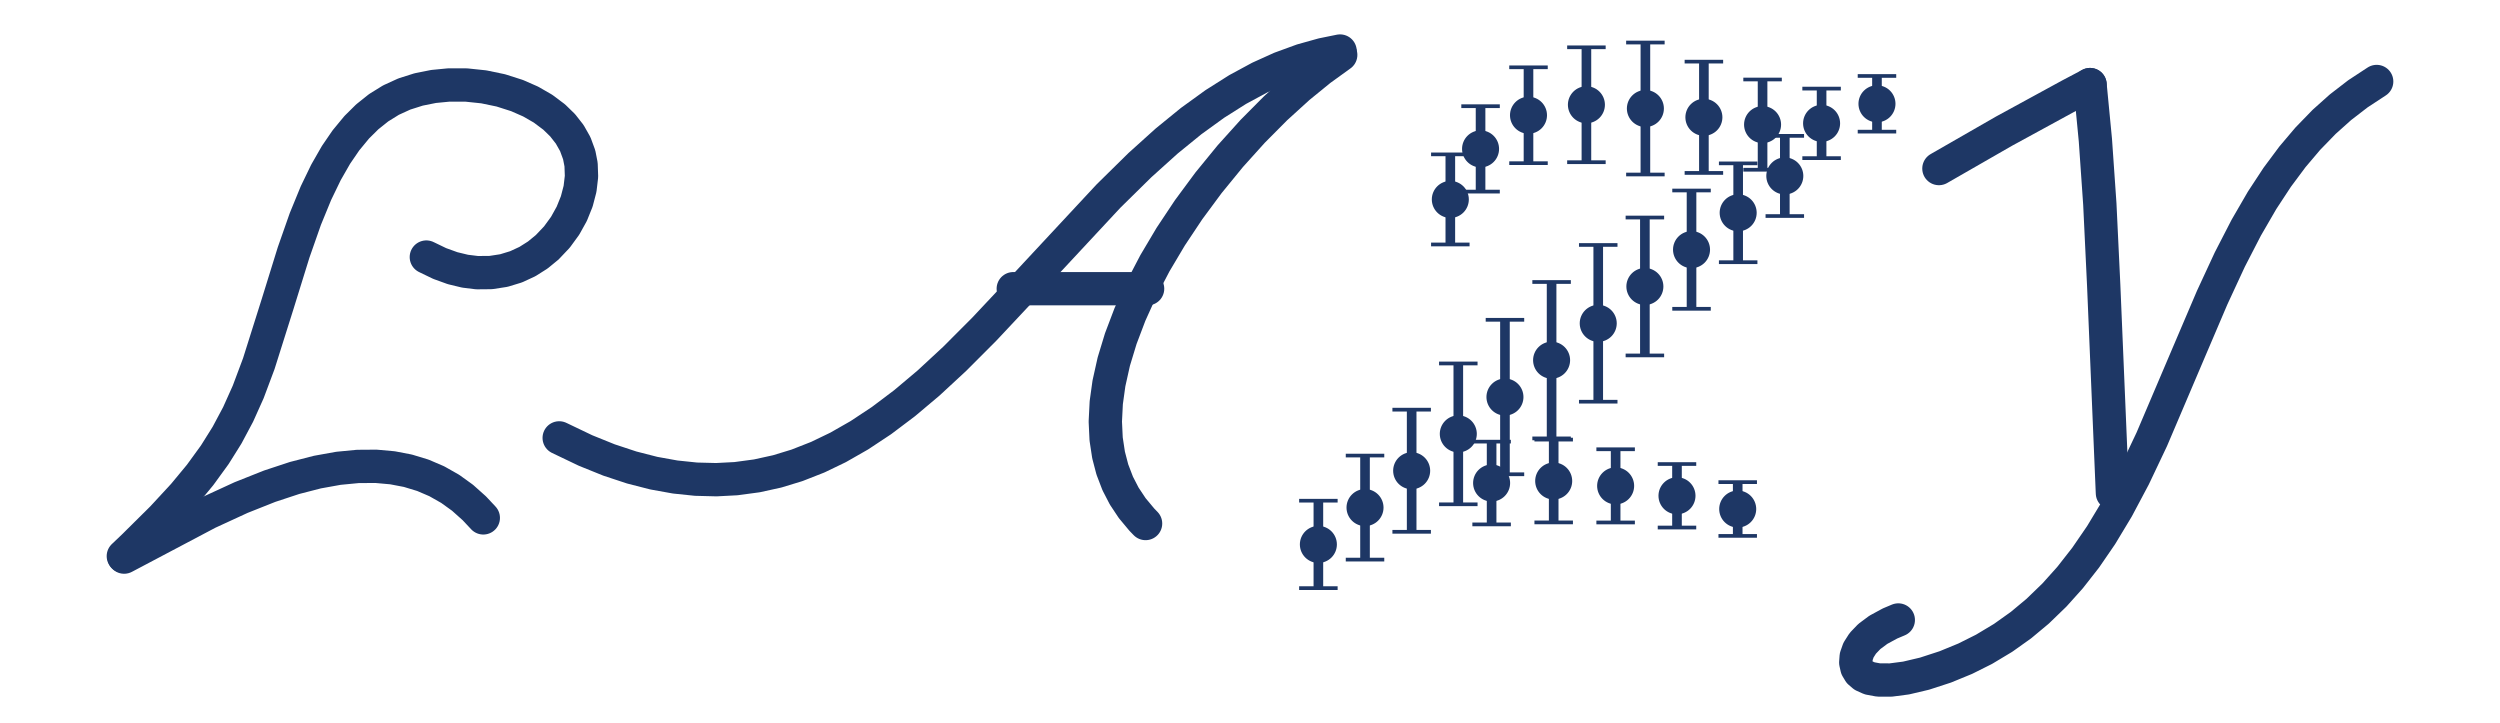
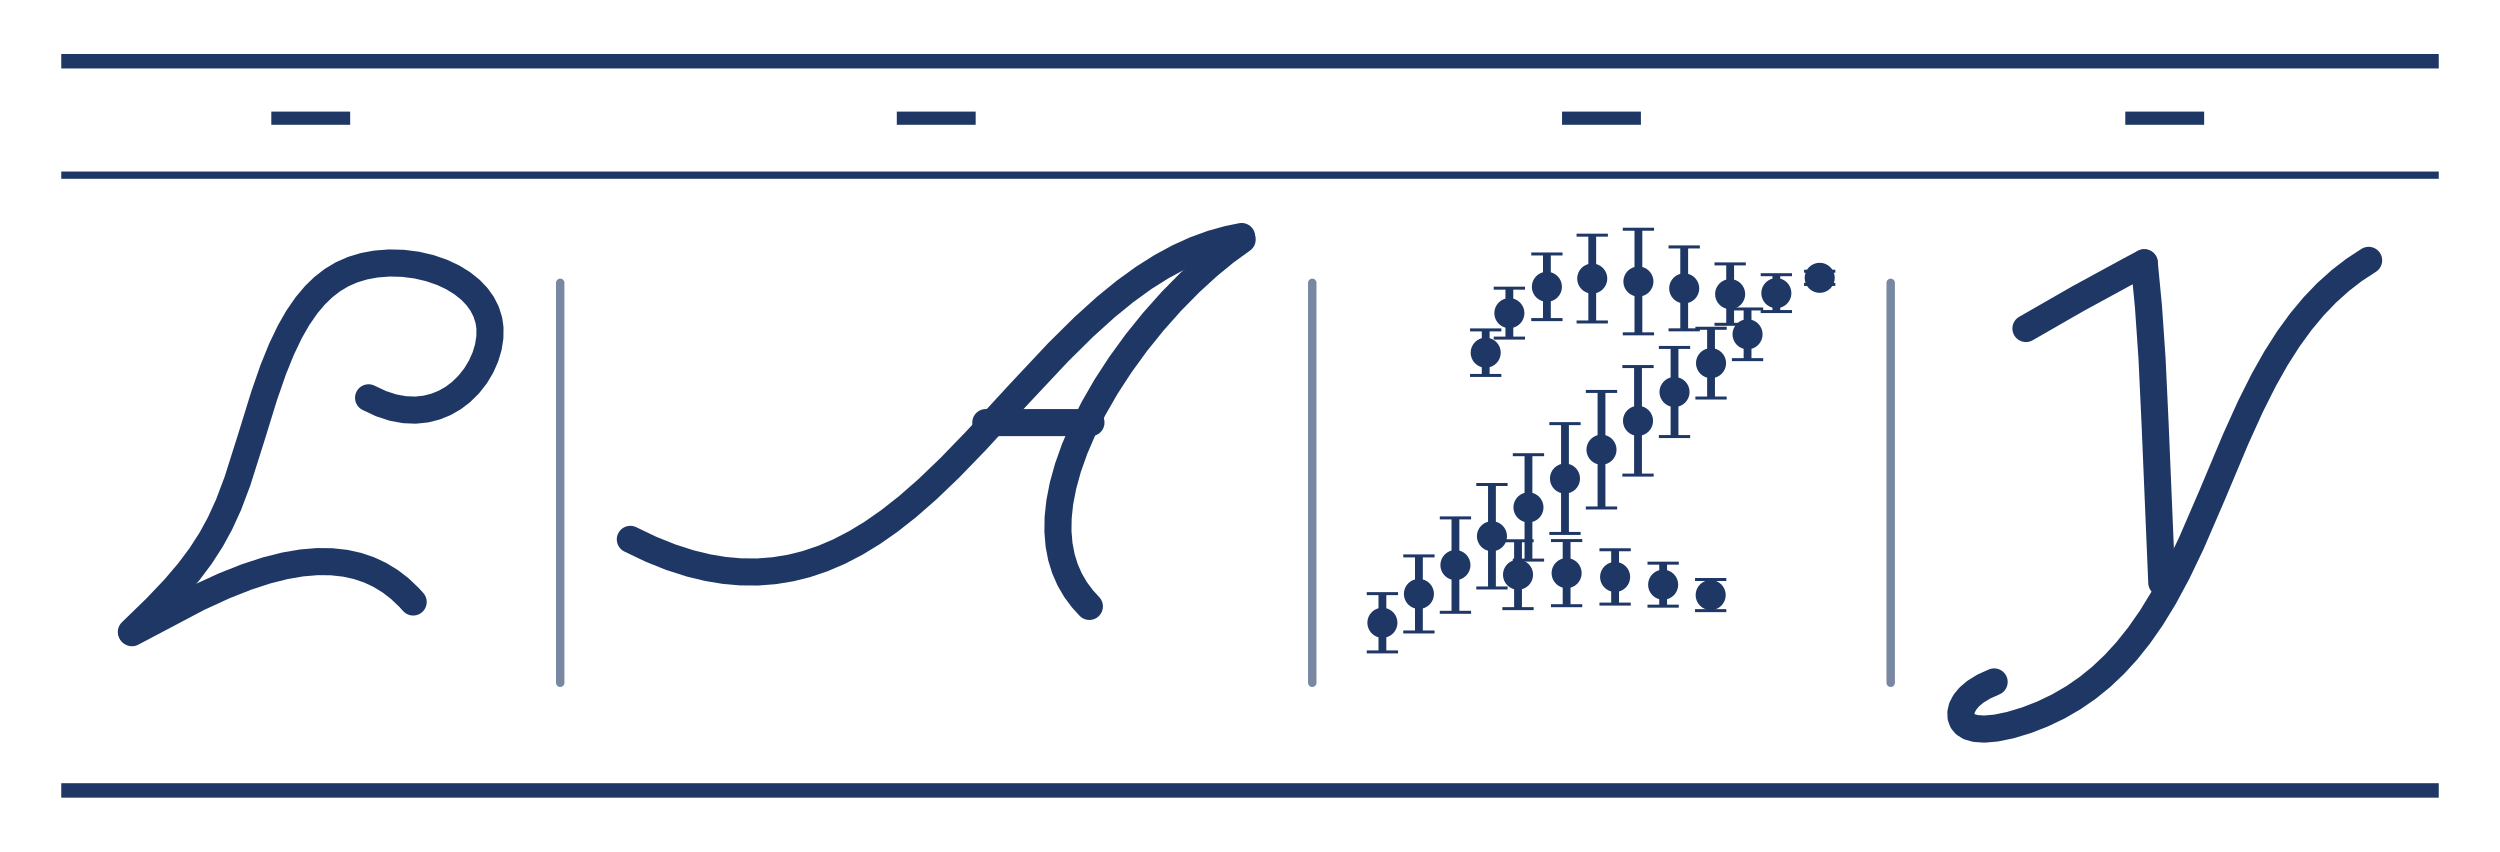
- <svg xmlns="http://www.w3.org/2000/svg" xmlns:xlink="http://www.w3.org/1999/xlink" width="337.68pt" height="97.629pt" viewBox="0 0 337.68 97.629" version="1.1">
+ <svg xmlns="http://www.w3.org/2000/svg" xmlns:xlink="http://www.w3.org/1999/xlink" width="415.289pt" height="141.48pt" viewBox="0 0 415.289 141.48" version="1.1">
  <defs>
    <style type="text/css">*{stroke-linejoin: round; stroke-linecap: butt}</style>
  </defs>
  <g id="figure_1">
    <g id="patch_1">
-       <path d="M 0 97.629  L 337.68 97.629  L 337.68 -0  L 0 -0  L 0 97.629  z " style="fill: none" />
+       <path d="M 0 141.48  L 415.289 141.48  L 415.289 0  L 0 0  L 0 141.48  z " style="fill: none" />
    </g>
    <g id="axes_1">
      <g id="line2d_1">
-         <path d="M 57.586 34.722  L 59.387 35.591  L 61.133 36.223  L 62.82 36.631  L 64.445 36.83  L 66.305 36.813  L 68.061 36.541  L 69.707 36.039  L 71.236 35.331  L 72.64 34.443  L 73.912 33.4  L 75.221 32.019  L 76.33 30.5  L 77.228 28.883  L 77.904 27.207  L 78.347 25.511  L 78.545 23.835  L 78.488 22.219  L 78.231 20.907  L 77.703 19.47  L 76.95 18.139  L 75.992 16.916  L 74.851 15.806  L 73.35 14.68  L 71.669 13.712  L 69.84 12.909  L 67.645 12.208  L 65.349 11.731  L 62.996 11.484  L 60.632 11.478  L 58.558 11.68  L 56.542 12.084  L 54.616 12.695  L 52.812 13.52  L 51.144 14.554  L 49.605 15.783  L 48.185 17.19  L 46.719 18.967  L 45.38 20.926  L 44.026 23.291  L 42.677 26.083  L 41.241 29.585  L 39.657 34.101  L 37.507 41.035  L 34.957 49.118  L 33.526 52.939  L 32.166 55.969  L 30.669 58.778  L 29.013 61.424  L 27.026 64.158  L 24.801 66.844  L 21.932 69.948  L 18.019 73.826  L 16.658 75.12  L 16.658 75.12  " clip-path="url(#p7879249865)" style="fill: none; stroke: #1e3765; stroke-width: 4.5; stroke-linecap: round" />
+         <path d="M 10.175 10.175  L 405.114 10.175  " clip-path="url(#p17d41238d8)" style="fill: none; stroke: #1e3765; stroke-width: 2.4" />
      </g>
      <g id="line2d_2">
-         <path d="M 16.768 75.249  L 28.088 69.268  L 32.561 67.208  L 36.422 65.673  L 39.8 64.558  L 42.869 63.767  L 45.714 63.255  L 48.322 63.003  L 50.792 62.986  L 53.015 63.185  L 55.093 63.583  L 57.119 64.199  L 58.995 65.003  L 60.81 66.032  L 62.473 67.231  L 64.07 68.658  L 65.281 69.951  L 65.281 69.951  " clip-path="url(#p7879249865)" style="fill: none; stroke: #1e3765; stroke-width: 4.5; stroke-linecap: round" />
+         <path d="M 10.175 29.1  L 405.114 29.1  " clip-path="url(#p17d41238d8)" style="fill: none; stroke: #1e3765; stroke-width: 1.2" />
      </g>
      <g id="line2d_3">
-         <path d="M 75.531 59.147  L 79.094 60.852  L 82.258 62.13  L 85.328 63.145  L 88.309 63.909  L 91.204 64.431  L 94.017 64.723  L 96.752 64.793  L 99.412 64.654  L 102.234 64.274  L 104.977 63.671  L 107.646 62.857  L 110.459 61.753  L 113.197 60.434  L 116.069 58.795  L 119.067 56.81  L 122.185 54.46  L 125.419 51.737  L 128.957 48.462  L 132.976 44.434  L 138.374 38.679  L 149.726 26.483  L 153.984 22.293  L 157.588 19.046  L 160.895 16.354  L 164.093 14.039  L 167.176 12.09  L 170.137 10.489  L 172.965 9.21  L 175.875 8.148  L 178.641 7.375  L 181.006 6.894  L 181.006 6.894  " clip-path="url(#p7879249865)" style="fill: none; stroke: #1e3765; stroke-width: 4.5; stroke-linecap: round" />
+         <path d="M 10.175 131.305  L 405.114 131.305  " clip-path="url(#p17d41238d8)" style="fill: none; stroke: #1e3765; stroke-width: 2.4" />
      </g>
      <g id="line2d_4">
-         <path d="M 181.093 7.417  L 178.336 9.406  L 175.392 11.806  L 172.298 14.621  L 169.208 17.731  L 166.172 21.101  L 163.236 24.693  L 160.546 28.332  L 158.127 31.969  L 155.995 35.561  L 154.161 39.072  L 152.625 42.472  L 151.386 45.738  L 150.441 48.847  L 149.787 51.782  L 149.425 54.385  L 149.297 56.94  L 149.408 59.295  L 149.735 61.452  L 150.247 63.412  L 150.972 65.304  L 151.849 67.003  L 152.929 68.63  L 154.22 70.18  L 154.735 70.713  L 154.735 70.713  " clip-path="url(#p7879249865)" style="fill: none; stroke: #1e3765; stroke-width: 4.5; stroke-linecap: round" />
+         <path d="M 45.067 19.637  L 58.169 19.637  " clip-path="url(#p17d41238d8)" style="fill: none; stroke: #1e3765; stroke-width: 2.2" />
      </g>
      <g id="line2d_5">
-         <path d="M 136.864 38.996  L 155.009 38.996  L 155.009 38.996  " clip-path="url(#p7879249865)" style="fill: none; stroke: #1e3765; stroke-width: 4.5; stroke-linecap: round" />
+         <path d="M 148.972 19.637  L 162.074 19.637  " clip-path="url(#p17d41238d8)" style="fill: none; stroke: #1e3765; stroke-width: 2.2" />
      </g>
      <g id="line2d_6">
-         <path d="M 261.893 22.766  L 270.7 17.708  L 279.615 12.845  L 282.306 11.426  L 282.306 11.426  " clip-path="url(#p7879249865)" style="fill: none; stroke: #1e3765; stroke-width: 4.5; stroke-linecap: round" />
+         <path d="M 259.479 19.637  L 272.581 19.637  " clip-path="url(#p17d41238d8)" style="fill: none; stroke: #1e3765; stroke-width: 2.2" />
      </g>
      <g id="line2d_7">
-         <path d="M 282.306 11.426  L 283.028 18.928  L 283.627 27.548  L 284.15 38.501  L 285.33 66.616  L 285.33 66.616  " clip-path="url(#p7879249865)" style="fill: none; stroke: #1e3765; stroke-width: 4.5; stroke-linecap: round" />
+         <path d="M 353.043 19.637  L 366.145 19.637  " clip-path="url(#p17d41238d8)" style="fill: none; stroke: #1e3765; stroke-width: 2.2" />
      </g>
      <g id="line2d_8">
-         <path d="M 321.022 11.008  L 318.493 12.667  L 316.134 14.486  L 313.934 16.453  L 311.715 18.739  L 309.653 21.173  L 307.592 23.942  L 305.546 27.06  L 303.403 30.758  L 301.187 35.057  L 298.802 40.2  L 295.635 47.622  L 290.644 59.344  L 288.23 64.432  L 285.98 68.665  L 283.797 72.288  L 281.71 75.329  L 279.606 78.017  L 277.5 80.365  L 275.232 82.558  L 272.982 84.433  L 270.57 86.151  L 267.985 87.703  L 265.452 88.97  L 262.756 90.079  L 259.952 90.992  L 257.457 91.581  L 255.374 91.853  L 253.737 91.848  L 252.529 91.624  L 251.698 91.25  L 251.174 90.799  L 250.821 90.211  L 250.661 89.498  L 250.721 88.688  L 251.029 87.81  L 251.612 86.894  L 252.497 85.971  L 253.711 85.068  L 255.282 84.216  L 256.407 83.742  L 256.407 83.742  " clip-path="url(#p7879249865)" style="fill: none; stroke: #1e3765; stroke-width: 4.5; stroke-linecap: round" />
+         <path d="M 93.06 113.419  L 93.06 46.986  " clip-path="url(#p17d41238d8)" style="fill: none; stroke: #1e3765; stroke-opacity: 0.6; stroke-width: 1.4; stroke-linecap: round" />
+       </g>
+       <g id="line2d_9">
+         <path d="M 217.986 113.419  L 217.986 46.986  " clip-path="url(#p17d41238d8)" style="fill: none; stroke: #1e3765; stroke-opacity: 0.6; stroke-width: 1.4; stroke-linecap: round" />
+       </g>
+       <g id="line2d_10">
+         <path d="M 314.073 113.419  L 314.073 46.986  " clip-path="url(#p17d41238d8)" style="fill: none; stroke: #1e3765; stroke-opacity: 0.6; stroke-width: 1.4; stroke-linecap: round" />
+       </g>
+       <g id="line2d_11">
+         <path d="M 61.226 66.083  L 63.3 67.059  L 65.297 67.709  L 67.211 68.058  L 69.033 68.129  L 70.759 67.947  L 72.38 67.534  L 73.89 66.916  L 75.282 66.117  L 76.55 65.159  L 77.863 63.875  L 78.987 62.447  L 79.911 60.913  L 80.624 59.311  L 81.115 57.68  L 81.374 56.057  L 81.391 54.481  L 81.205 53.195  L 80.762 51.783  L 80.097 50.472  L 79.229 49.264  L 78.178 48.164  L 76.781 47.043  L 75.203 46.073  L 73.475 45.259  L 71.39 44.538  L 69.197 44.03  L 66.94 43.743  L 64.663 43.684  L 62.408 43.863  L 60.458 44.227  L 58.592 44.791  L 56.839 45.559  L 55.217 46.53  L 53.72 47.69  L 52.339 49.025  L 50.914 50.714  L 49.474 52.8  L 48.17 55.076  L 46.759 58.017  L 45.389 61.403  L 43.874 65.761  L 41.727 72.715  L 39.439 79.943  L 37.964 83.854  L 36.539 86.967  L 35.076 89.643  L 33.324 92.362  L 31.364 94.979  L 29.003 97.749  L 25.961 100.954  L 21.821 104.977  L 21.821 104.977  " clip-path="url(#p17d41238d8)" style="fill: none; stroke: #1e3765; stroke-width: 4.5; stroke-linecap: round" />
+       </g>
+       <g id="line2d_12">
+         <path d="M 21.927 105.101  L 32.921 99.295  L 37.231 97.317  L 40.95 95.844  L 44.305 94.748  L 47.361 93.981  L 50.098 93.513  L 52.705 93.292  L 55.076 93.314  L 57.305 93.559  L 59.388 94.016  L 61.323 94.672  L 63.112 95.51  L 64.842 96.569  L 66.423 97.791  L 67.94 99.235  L 68.634 100  L 68.634 100  " clip-path="url(#p17d41238d8)" style="fill: none; stroke: #1e3765; stroke-width: 4.5; stroke-linecap: round" />
+       </g>
+       <g id="line2d_13">
+         <path d="M 104.707 89.598  L 108.137 91.24  L 111.455 92.569  L 114.667 93.599  L 117.522 94.291  L 120.294 94.753  L 122.989 94.994  L 125.843 95.017  L 128.613 94.803  L 131.304 94.364  L 133.921 93.714  L 136.676 92.786  L 139.356 91.642  L 142.164 90.187  L 144.899 88.521  L 147.756 86.525  L 150.731 84.184  L 154.001 81.327  L 157.735 77.75  L 162.1 73.243  L 169.349 65.372  L 175.787 58.511  L 180.059 54.286  L 183.709 50.99  L 186.893 48.398  L 189.972 46.169  L 192.94 44.293  L 195.791 42.752  L 198.514 41.52  L 201.316 40.497  L 203.978 39.754  L 206.256 39.29  L 206.256 39.29  " clip-path="url(#p17d41238d8)" style="fill: none; stroke: #1e3765; stroke-width: 4.5; stroke-linecap: round" />
+       </g>
+       <g id="line2d_14">
+         <path d="M 206.34 39.794  L 203.581 41.788  L 200.639 44.202  L 197.658 46.934  L 194.58 50.06  L 191.563 53.45  L 188.754 56.936  L 186.096 60.595  L 183.718 64.255  L 181.639 67.871  L 179.936 71.264  L 178.526 74.544  L 177.408 77.688  L 176.581 80.674  L 176.037 83.487  L 175.774 85.976  L 175.739 88.28  L 175.927 90.527  L 176.322 92.579  L 176.896 94.441  L 177.678 96.235  L 178.678 97.954  L 179.819 99.484  L 180.962 100.734  L 180.962 100.734  " clip-path="url(#p17d41238d8)" style="fill: none; stroke: #1e3765; stroke-width: 4.5; stroke-linecap: round" />
+       </g>
+       <g id="line2d_15">
+         <path d="M 163.757 70.197  L 181.226 70.197  L 181.226 70.197  " clip-path="url(#p17d41238d8)" style="fill: none; stroke: #1e3765; stroke-width: 4.5; stroke-linecap: round" />
+       </g>
+       <g id="line2d_16">
+         <path d="M 336.54 54.571  L 345.176 49.614  L 353.921 44.85  L 356.193 43.653  L 356.193 43.653  " clip-path="url(#p17d41238d8)" style="fill: none; stroke: #1e3765; stroke-width: 4.5; stroke-linecap: round" />
+       </g>
+       <g id="line2d_17">
+         <path d="M 356.193 43.653  L 356.897 50.983  L 357.483 59.494  L 357.994 70.36  L 359.105 96.789  L 359.105 96.789  " clip-path="url(#p17d41238d8)" style="fill: none; stroke: #1e3765; stroke-width: 4.5; stroke-linecap: round" />
+       </g>
+       <g id="line2d_18">
+         <path d="M 393.468 43.25  L 391.033 44.848  L 388.762 46.599  L 386.474 48.657  L 384.35 50.87  L 382.23 53.409  L 380.132 56.292  L 378.068 59.529  L 376.042 63.124  L 373.836 67.517  L 371.373 72.958  L 367.482 82.214  L 364.016 90.239  L 361.677 95.123  L 359.492 99.181  L 357.37 102.649  L 355.339 105.557  L 353.291 108.123  L 351.24 110.362  L 349.032 112.449  L 346.84 114.229  L 344.491 115.858  L 341.973 117.324  L 339.275 118.618  L 336.639 119.641  L 333.939 120.455  L 331.579 120.941  L 329.645 121.113  L 328.161 121.016  L 327.1 120.708  L 326.403 120.261  L 325.995 119.748  L 325.763 119.107  L 325.734 118.361  L 325.932 117.538  L 326.384 116.668  L 327.116 115.778  L 328.156 114.898  L 329.527 114.055  L 331.258 113.278  L 331.258 113.278  " clip-path="url(#p17d41238d8)" style="fill: none; stroke: #1e3765; stroke-width: 4.5; stroke-linecap: round" />
      </g>
      <g id="LineCollection_1">
-         <path d="M 195.898 33.022  L 195.898 20.852  " clip-path="url(#p7879249865)" style="fill: none; stroke: #1e3765; stroke-width: 1.3" />
-       </g>
-       <g id="line2d_9">
+         <path d="M 246.798 62.37  L 246.798 54.804  " clip-path="url(#p17d41238d8)" style="fill: none; stroke: #1e3765; stroke-width: 1.3" />
+       </g>
+       <g id="line2d_19">
        <defs>
          <path id="m4383d59964" d="M 2.6 0  L -2.6 -0  " style="stroke: #1e3765; stroke-width: 0.5" />
        </defs>
-         <g clip-path="url(#p7879249865)">
-           <use xlink:href="#m4383d59964" x="195.898" y="33.022" style="fill: #1e3765; stroke: #1e3765; stroke-width: 0.5" />
-         </g>
-       </g>
-       <g id="line2d_10">
-         <g clip-path="url(#p7879249865)">
-           <use xlink:href="#m4383d59964" x="195.898" y="20.852" style="fill: #1e3765; stroke: #1e3765; stroke-width: 0.5" />
+         <g clip-path="url(#p17d41238d8)">
+           <use xlink:href="#m4383d59964" x="246.798" y="62.37" style="fill: #1e3765; stroke: #1e3765; stroke-width: 0.5" />
+         </g>
+       </g>
+       <g id="line2d_20">
+         <g clip-path="url(#p17d41238d8)">
+           <use xlink:href="#m4383d59964" x="246.798" y="54.804" style="fill: #1e3765; stroke: #1e3765; stroke-width: 0.5" />
        </g>
      </g>
      <g id="LineCollection_2">
-         <path d="M 199.982 25.88  L 199.982 14.345  " clip-path="url(#p7879249865)" style="fill: none; stroke: #1e3765; stroke-width: 1.3" />
-       </g>
-       <g id="line2d_11">
-         <g clip-path="url(#p7879249865)">
-           <use xlink:href="#m4383d59964" x="199.982" y="25.88" style="fill: #1e3765; stroke: #1e3765; stroke-width: 0.5" />
-         </g>
-       </g>
-       <g id="line2d_12">
-         <g clip-path="url(#p7879249865)">
-           <use xlink:href="#m4383d59964" x="199.982" y="14.345" style="fill: #1e3765; stroke: #1e3765; stroke-width: 0.5" />
+         <path d="M 250.729 56.168  L 250.729 47.865  " clip-path="url(#p17d41238d8)" style="fill: none; stroke: #1e3765; stroke-width: 1.3" />
+       </g>
+       <g id="line2d_21">
+         <g clip-path="url(#p17d41238d8)">
+           <use xlink:href="#m4383d59964" x="250.729" y="56.168" style="fill: #1e3765; stroke: #1e3765; stroke-width: 0.5" />
+         </g>
+       </g>
+       <g id="line2d_22">
+         <g clip-path="url(#p17d41238d8)">
+           <use xlink:href="#m4383d59964" x="250.729" y="47.865" style="fill: #1e3765; stroke: #1e3765; stroke-width: 0.5" />
        </g>
      </g>
      <g id="LineCollection_3">
-         <path d="M 206.457 22.038  L 206.457 9.092  " clip-path="url(#p7879249865)" style="fill: none; stroke: #1e3765; stroke-width: 1.3" />
-       </g>
-       <g id="line2d_13">
-         <g clip-path="url(#p7879249865)">
-           <use xlink:href="#m4383d59964" x="206.457" y="22.038" style="fill: #1e3765; stroke: #1e3765; stroke-width: 0.5" />
-         </g>
-       </g>
-       <g id="line2d_14">
-         <g clip-path="url(#p7879249865)">
-           <use xlink:href="#m4383d59964" x="206.457" y="9.092" style="fill: #1e3765; stroke: #1e3765; stroke-width: 0.5" />
+         <path d="M 256.963 53.09  L 256.963 42.187  " clip-path="url(#p17d41238d8)" style="fill: none; stroke: #1e3765; stroke-width: 1.3" />
+       </g>
+       <g id="line2d_23">
+         <g clip-path="url(#p17d41238d8)">
+           <use xlink:href="#m4383d59964" x="256.963" y="53.09" style="fill: #1e3765; stroke: #1e3765; stroke-width: 0.5" />
+         </g>
+       </g>
+       <g id="line2d_24">
+         <g clip-path="url(#p17d41238d8)">
+           <use xlink:href="#m4383d59964" x="256.963" y="42.187" style="fill: #1e3765; stroke: #1e3765; stroke-width: 0.5" />
        </g>
      </g>
      <g id="LineCollection_4">
-         <path d="M 214.28 21.91  L 214.28 6.39  " clip-path="url(#p7879249865)" style="fill: none; stroke: #1e3765; stroke-width: 1.3" />
-       </g>
-       <g id="line2d_15">
-         <g clip-path="url(#p7879249865)">
-           <use xlink:href="#m4383d59964" x="214.28" y="21.91" style="fill: #1e3765; stroke: #1e3765; stroke-width: 0.5" />
-         </g>
-       </g>
-       <g id="line2d_16">
-         <g clip-path="url(#p7879249865)">
-           <use xlink:href="#m4383d59964" x="214.28" y="6.39" style="fill: #1e3765; stroke: #1e3765; stroke-width: 0.5" />
+         <path d="M 264.495 53.485  L 264.495 39.067  " clip-path="url(#p17d41238d8)" style="fill: none; stroke: #1e3765; stroke-width: 1.3" />
+       </g>
+       <g id="line2d_25">
+         <g clip-path="url(#p17d41238d8)">
+           <use xlink:href="#m4383d59964" x="264.495" y="53.485" style="fill: #1e3765; stroke: #1e3765; stroke-width: 0.5" />
+         </g>
+       </g>
+       <g id="line2d_26">
+         <g clip-path="url(#p17d41238d8)">
+           <use xlink:href="#m4383d59964" x="264.495" y="39.067" style="fill: #1e3765; stroke: #1e3765; stroke-width: 0.5" />
        </g>
      </g>
      <g id="LineCollection_5">
-         <path d="M 222.246 23.571  L 222.246 5.747  " clip-path="url(#p7879249865)" style="fill: none; stroke: #1e3765; stroke-width: 1.3" />
-       </g>
-       <g id="line2d_17">
-         <g clip-path="url(#p7879249865)">
-           <use xlink:href="#m4383d59964" x="222.246" y="23.571" style="fill: #1e3765; stroke: #1e3765; stroke-width: 0.5" />
-         </g>
-       </g>
-       <g id="line2d_18">
-         <g clip-path="url(#p7879249865)">
-           <use xlink:href="#m4383d59964" x="222.246" y="5.747" style="fill: #1e3765; stroke: #1e3765; stroke-width: 0.5" />
+         <path d="M 272.165 55.456  L 272.165 38.075  " clip-path="url(#p17d41238d8)" style="fill: none; stroke: #1e3765; stroke-width: 1.3" />
+       </g>
+       <g id="line2d_27">
+         <g clip-path="url(#p17d41238d8)">
+           <use xlink:href="#m4383d59964" x="272.165" y="55.456" style="fill: #1e3765; stroke: #1e3765; stroke-width: 0.5" />
+         </g>
+       </g>
+       <g id="line2d_28">
+         <g clip-path="url(#p17d41238d8)">
+           <use xlink:href="#m4383d59964" x="272.165" y="38.075" style="fill: #1e3765; stroke: #1e3765; stroke-width: 0.5" />
        </g>
      </g>
      <g id="LineCollection_6">
-         <path d="M 230.148 23.36  L 230.148 8.325  " clip-path="url(#p7879249865)" style="fill: none; stroke: #1e3765; stroke-width: 1.3" />
-       </g>
-       <g id="line2d_19">
-         <g clip-path="url(#p7879249865)">
-           <use xlink:href="#m4383d59964" x="230.148" y="23.36" style="fill: #1e3765; stroke: #1e3765; stroke-width: 0.5" />
-         </g>
-       </g>
-       <g id="line2d_20">
-         <g clip-path="url(#p7879249865)">
-           <use xlink:href="#m4383d59964" x="230.148" y="8.325" style="fill: #1e3765; stroke: #1e3765; stroke-width: 0.5" />
+         <path d="M 279.772 54.792  L 279.772 41.019  " clip-path="url(#p17d41238d8)" style="fill: none; stroke: #1e3765; stroke-width: 1.3" />
+       </g>
+       <g id="line2d_29">
+         <g clip-path="url(#p17d41238d8)">
+           <use xlink:href="#m4383d59964" x="279.772" y="54.792" style="fill: #1e3765; stroke: #1e3765; stroke-width: 0.5" />
+         </g>
+       </g>
+       <g id="line2d_30">
+         <g clip-path="url(#p17d41238d8)">
+           <use xlink:href="#m4383d59964" x="279.772" y="41.019" style="fill: #1e3765; stroke: #1e3765; stroke-width: 0.5" />
        </g>
      </g>
      <g id="LineCollection_7">
-         <path d="M 238.074 22.925  L 238.074 10.737  " clip-path="url(#p7879249865)" style="fill: none; stroke: #1e3765; stroke-width: 1.3" />
-       </g>
-       <g id="line2d_21">
-         <g clip-path="url(#p7879249865)">
-           <use xlink:href="#m4383d59964" x="238.074" y="22.925" style="fill: #1e3765; stroke: #1e3765; stroke-width: 0.5" />
-         </g>
-       </g>
-       <g id="line2d_22">
-         <g clip-path="url(#p7879249865)">
-           <use xlink:href="#m4383d59964" x="238.074" y="10.737" style="fill: #1e3765; stroke: #1e3765; stroke-width: 0.5" />
+         <path d="M 287.404 53.873  L 287.404 43.841  " clip-path="url(#p17d41238d8)" style="fill: none; stroke: #1e3765; stroke-width: 1.3" />
+       </g>
+       <g id="line2d_31">
+         <g clip-path="url(#p17d41238d8)">
+           <use xlink:href="#m4383d59964" x="287.404" y="53.873" style="fill: #1e3765; stroke: #1e3765; stroke-width: 0.5" />
+         </g>
+       </g>
+       <g id="line2d_32">
+         <g clip-path="url(#p17d41238d8)">
+           <use xlink:href="#m4383d59964" x="287.404" y="43.841" style="fill: #1e3765; stroke: #1e3765; stroke-width: 0.5" />
        </g>
      </g>
      <g id="LineCollection_8">
-         <path d="M 246.046 21.357  L 246.046 11.969  " clip-path="url(#p7879249865)" style="fill: none; stroke: #1e3765; stroke-width: 1.3" />
-       </g>
-       <g id="line2d_23">
-         <g clip-path="url(#p7879249865)">
-           <use xlink:href="#m4383d59964" x="246.046" y="21.357" style="fill: #1e3765; stroke: #1e3765; stroke-width: 0.5" />
-         </g>
-       </g>
-       <g id="line2d_24">
-         <g clip-path="url(#p7879249865)">
-           <use xlink:href="#m4383d59964" x="246.046" y="11.969" style="fill: #1e3765; stroke: #1e3765; stroke-width: 0.5" />
+         <path d="M 295.079 51.757  L 295.079 45.634  " clip-path="url(#p17d41238d8)" style="fill: none; stroke: #1e3765; stroke-width: 1.3" />
+       </g>
+       <g id="line2d_33">
+         <g clip-path="url(#p17d41238d8)">
+           <use xlink:href="#m4383d59964" x="295.079" y="51.757" style="fill: #1e3765; stroke: #1e3765; stroke-width: 0.5" />
+         </g>
+       </g>
+       <g id="line2d_34">
+         <g clip-path="url(#p17d41238d8)">
+           <use xlink:href="#m4383d59964" x="295.079" y="45.634" style="fill: #1e3765; stroke: #1e3765; stroke-width: 0.5" />
        </g>
      </g>
      <g id="LineCollection_9">
-         <path d="M 253.526 17.779  L 253.526 10.261  " clip-path="url(#p7879249865)" style="fill: none; stroke: #1e3765; stroke-width: 1.3" />
-       </g>
-       <g id="line2d_25">
-         <g clip-path="url(#p7879249865)">
-           <use xlink:href="#m4383d59964" x="253.526" y="17.779" style="fill: #1e3765; stroke: #1e3765; stroke-width: 0.5" />
-         </g>
-       </g>
-       <g id="line2d_26">
-         <g clip-path="url(#p7879249865)">
-           <use xlink:href="#m4383d59964" x="253.526" y="10.261" style="fill: #1e3765; stroke: #1e3765; stroke-width: 0.5" />
+         <path d="M 302.28 47.243  L 302.28 45.059  " clip-path="url(#p17d41238d8)" style="fill: none; stroke: #1e3765; stroke-width: 1.3" />
+       </g>
+       <g id="line2d_35">
+         <g clip-path="url(#p17d41238d8)">
+           <use xlink:href="#m4383d59964" x="302.28" y="47.243" style="fill: #1e3765; stroke: #1e3765; stroke-width: 0.5" />
+         </g>
+       </g>
+       <g id="line2d_36">
+         <g clip-path="url(#p17d41238d8)">
+           <use xlink:href="#m4383d59964" x="302.28" y="45.059" style="fill: #1e3765; stroke: #1e3765; stroke-width: 0.5" />
        </g>
      </g>
      <g id="LineCollection_10">
-         <path d="M 241.078 29.179  L 241.078 18.351  " clip-path="url(#p7879249865)" style="fill: none; stroke: #1e3765; stroke-width: 1.3" />
-       </g>
-       <g id="line2d_27">
-         <g clip-path="url(#p7879249865)">
-           <use xlink:href="#m4383d59964" x="241.078" y="29.179" style="fill: #1e3765; stroke: #1e3765; stroke-width: 0.5" />
-         </g>
-       </g>
-       <g id="line2d_28">
-         <g clip-path="url(#p7879249865)">
-           <use xlink:href="#m4383d59964" x="241.078" y="18.351" style="fill: #1e3765; stroke: #1e3765; stroke-width: 0.5" />
+         <path d="M 290.296 59.739  L 290.296 51.327  " clip-path="url(#p17d41238d8)" style="fill: none; stroke: #1e3765; stroke-width: 1.3" />
+       </g>
+       <g id="line2d_37">
+         <g clip-path="url(#p17d41238d8)">
+           <use xlink:href="#m4383d59964" x="290.296" y="59.739" style="fill: #1e3765; stroke: #1e3765; stroke-width: 0.5" />
+         </g>
+       </g>
+       <g id="line2d_38">
+         <g clip-path="url(#p17d41238d8)">
+           <use xlink:href="#m4383d59964" x="290.296" y="51.327" style="fill: #1e3765; stroke: #1e3765; stroke-width: 0.5" />
        </g>
      </g>
      <g id="LineCollection_11">
-         <path d="M 234.778 35.418  L 234.778 22.067  " clip-path="url(#p7879249865)" style="fill: none; stroke: #1e3765; stroke-width: 1.3" />
-       </g>
-       <g id="line2d_29">
-         <g clip-path="url(#p7879249865)">
-           <use xlink:href="#m4383d59964" x="234.778" y="35.418" style="fill: #1e3765; stroke: #1e3765; stroke-width: 0.5" />
-         </g>
-       </g>
-       <g id="line2d_30">
-         <g clip-path="url(#p7879249865)">
-           <use xlink:href="#m4383d59964" x="234.778" y="22.067" style="fill: #1e3765; stroke: #1e3765; stroke-width: 0.5" />
+         <path d="M 284.23 66.119  L 284.23 54.531  " clip-path="url(#p17d41238d8)" style="fill: none; stroke: #1e3765; stroke-width: 1.3" />
+       </g>
+       <g id="line2d_39">
+         <g clip-path="url(#p17d41238d8)">
+           <use xlink:href="#m4383d59964" x="284.23" y="66.119" style="fill: #1e3765; stroke: #1e3765; stroke-width: 0.5" />
+         </g>
+       </g>
+       <g id="line2d_40">
+         <g clip-path="url(#p17d41238d8)">
+           <use xlink:href="#m4383d59964" x="284.23" y="54.531" style="fill: #1e3765; stroke: #1e3765; stroke-width: 0.5" />
        </g>
      </g>
      <g id="LineCollection_12">
-         <path d="M 228.478 41.708  L 228.478 25.731  " clip-path="url(#p7879249865)" style="fill: none; stroke: #1e3765; stroke-width: 1.3" />
-       </g>
-       <g id="line2d_31">
-         <g clip-path="url(#p7879249865)">
-           <use xlink:href="#m4383d59964" x="228.478" y="41.708" style="fill: #1e3765; stroke: #1e3765; stroke-width: 0.5" />
-         </g>
-       </g>
-       <g id="line2d_32">
-         <g clip-path="url(#p7879249865)">
-           <use xlink:href="#m4383d59964" x="228.478" y="25.731" style="fill: #1e3765; stroke: #1e3765; stroke-width: 0.5" />
+         <path d="M 278.164 72.517  L 278.164 57.718  " clip-path="url(#p17d41238d8)" style="fill: none; stroke: #1e3765; stroke-width: 1.3" />
+       </g>
+       <g id="line2d_41">
+         <g clip-path="url(#p17d41238d8)">
+           <use xlink:href="#m4383d59964" x="278.164" y="72.517" style="fill: #1e3765; stroke: #1e3765; stroke-width: 0.5" />
+         </g>
+       </g>
+       <g id="line2d_42">
+         <g clip-path="url(#p17d41238d8)">
+           <use xlink:href="#m4383d59964" x="278.164" y="57.718" style="fill: #1e3765; stroke: #1e3765; stroke-width: 0.5" />
        </g>
      </g>
      <g id="LineCollection_13">
-         <path d="M 222.177 48.01  L 222.177 29.384  " clip-path="url(#p7879249865)" style="fill: none; stroke: #1e3765; stroke-width: 1.3" />
-       </g>
-       <g id="line2d_33">
-         <g clip-path="url(#p7879249865)">
-           <use xlink:href="#m4383d59964" x="222.177" y="48.01" style="fill: #1e3765; stroke: #1e3765; stroke-width: 0.5" />
-         </g>
-       </g>
-       <g id="line2d_34">
-         <g clip-path="url(#p7879249865)">
-           <use xlink:href="#m4383d59964" x="222.177" y="29.384" style="fill: #1e3765; stroke: #1e3765; stroke-width: 0.5" />
+         <path d="M 272.099 78.922  L 272.099 60.897  " clip-path="url(#p17d41238d8)" style="fill: none; stroke: #1e3765; stroke-width: 1.3" />
+       </g>
+       <g id="line2d_43">
+         <g clip-path="url(#p17d41238d8)">
+           <use xlink:href="#m4383d59964" x="272.099" y="78.922" style="fill: #1e3765; stroke: #1e3765; stroke-width: 0.5" />
+         </g>
+       </g>
+       <g id="line2d_44">
+         <g clip-path="url(#p17d41238d8)">
+           <use xlink:href="#m4383d59964" x="272.099" y="60.897" style="fill: #1e3765; stroke: #1e3765; stroke-width: 0.5" />
        </g>
      </g>
      <g id="LineCollection_14">
-         <path d="M 215.877 54.258  L 215.877 33.089  " clip-path="url(#p7879249865)" style="fill: none; stroke: #1e3765; stroke-width: 1.3" />
-       </g>
-       <g id="line2d_35">
-         <g clip-path="url(#p7879249865)">
-           <use xlink:href="#m4383d59964" x="215.877" y="54.258" style="fill: #1e3765; stroke: #1e3765; stroke-width: 0.5" />
-         </g>
-       </g>
-       <g id="line2d_36">
-         <g clip-path="url(#p7879249865)">
-           <use xlink:href="#m4383d59964" x="215.877" y="33.089" style="fill: #1e3765; stroke: #1e3765; stroke-width: 0.5" />
+         <path d="M 266.033 84.38  L 266.033 65.022  " clip-path="url(#p17d41238d8)" style="fill: none; stroke: #1e3765; stroke-width: 1.3" />
+       </g>
+       <g id="line2d_45">
+         <g clip-path="url(#p17d41238d8)">
+           <use xlink:href="#m4383d59964" x="266.033" y="84.38" style="fill: #1e3765; stroke: #1e3765; stroke-width: 0.5" />
+         </g>
+       </g>
+       <g id="line2d_46">
+         <g clip-path="url(#p17d41238d8)">
+           <use xlink:href="#m4383d59964" x="266.033" y="65.022" style="fill: #1e3765; stroke: #1e3765; stroke-width: 0.5" />
        </g>
      </g>
      <g id="LineCollection_15">
-         <path d="M 209.577 59.214  L 209.577 38.088  " clip-path="url(#p7879249865)" style="fill: none; stroke: #1e3765; stroke-width: 1.3" />
-       </g>
-       <g id="line2d_37">
-         <g clip-path="url(#p7879249865)">
-           <use xlink:href="#m4383d59964" x="209.577" y="59.214" style="fill: #1e3765; stroke: #1e3765; stroke-width: 0.5" />
-         </g>
-       </g>
-       <g id="line2d_38">
-         <g clip-path="url(#p7879249865)">
-           <use xlink:href="#m4383d59964" x="209.577" y="38.088" style="fill: #1e3765; stroke: #1e3765; stroke-width: 0.5" />
+         <path d="M 259.967 88.616  L 259.967 70.37  " clip-path="url(#p17d41238d8)" style="fill: none; stroke: #1e3765; stroke-width: 1.3" />
+       </g>
+       <g id="line2d_47">
+         <g clip-path="url(#p17d41238d8)">
+           <use xlink:href="#m4383d59964" x="259.967" y="88.616" style="fill: #1e3765; stroke: #1e3765; stroke-width: 0.5" />
+         </g>
+       </g>
+       <g id="line2d_48">
+         <g clip-path="url(#p17d41238d8)">
+           <use xlink:href="#m4383d59964" x="259.967" y="70.37" style="fill: #1e3765; stroke: #1e3765; stroke-width: 0.5" />
        </g>
      </g>
      <g id="LineCollection_16">
-         <path d="M 203.277 64.059  L 203.277 43.197  " clip-path="url(#p7879249865)" style="fill: none; stroke: #1e3765; stroke-width: 1.3" />
-       </g>
-       <g id="line2d_39">
-         <g clip-path="url(#p7879249865)">
-           <use xlink:href="#m4383d59964" x="203.277" y="64.059" style="fill: #1e3765; stroke: #1e3765; stroke-width: 0.5" />
-         </g>
-       </g>
-       <g id="line2d_40">
-         <g clip-path="url(#p7879249865)">
-           <use xlink:href="#m4383d59964" x="203.277" y="43.197" style="fill: #1e3765; stroke: #1e3765; stroke-width: 0.5" />
+         <path d="M 253.901 93.04  L 253.901 75.529  " clip-path="url(#p17d41238d8)" style="fill: none; stroke: #1e3765; stroke-width: 1.3" />
+       </g>
+       <g id="line2d_49">
+         <g clip-path="url(#p17d41238d8)">
+           <use xlink:href="#m4383d59964" x="253.901" y="93.04" style="fill: #1e3765; stroke: #1e3765; stroke-width: 0.5" />
+         </g>
+       </g>
+       <g id="line2d_50">
+         <g clip-path="url(#p17d41238d8)">
+           <use xlink:href="#m4383d59964" x="253.901" y="75.529" style="fill: #1e3765; stroke: #1e3765; stroke-width: 0.5" />
        </g>
      </g>
      <g id="LineCollection_17">
-         <path d="M 196.976 68.116  L 196.976 49.095  " clip-path="url(#p7879249865)" style="fill: none; stroke: #1e3765; stroke-width: 1.3" />
-       </g>
-       <g id="line2d_41">
-         <g clip-path="url(#p7879249865)">
-           <use xlink:href="#m4383d59964" x="196.976" y="68.116" style="fill: #1e3765; stroke: #1e3765; stroke-width: 0.5" />
-         </g>
-       </g>
-       <g id="line2d_42">
-         <g clip-path="url(#p7879249865)">
-           <use xlink:href="#m4383d59964" x="196.976" y="49.095" style="fill: #1e3765; stroke: #1e3765; stroke-width: 0.5" />
+         <path d="M 247.836 97.67  L 247.836 80.484  " clip-path="url(#p17d41238d8)" style="fill: none; stroke: #1e3765; stroke-width: 1.3" />
+       </g>
+       <g id="line2d_51">
+         <g clip-path="url(#p17d41238d8)">
+           <use xlink:href="#m4383d59964" x="247.836" y="97.67" style="fill: #1e3765; stroke: #1e3765; stroke-width: 0.5" />
+         </g>
+       </g>
+       <g id="line2d_52">
+         <g clip-path="url(#p17d41238d8)">
+           <use xlink:href="#m4383d59964" x="247.836" y="80.484" style="fill: #1e3765; stroke: #1e3765; stroke-width: 0.5" />
        </g>
      </g>
      <g id="LineCollection_18">
-         <path d="M 190.676 71.83  L 190.676 55.336  " clip-path="url(#p7879249865)" style="fill: none; stroke: #1e3765; stroke-width: 1.3" />
-       </g>
-       <g id="line2d_43">
-         <g clip-path="url(#p7879249865)">
-           <use xlink:href="#m4383d59964" x="190.676" y="71.83" style="fill: #1e3765; stroke: #1e3765; stroke-width: 0.5" />
-         </g>
-       </g>
-       <g id="line2d_44">
-         <g clip-path="url(#p7879249865)">
-           <use xlink:href="#m4383d59964" x="190.676" y="55.336" style="fill: #1e3765; stroke: #1e3765; stroke-width: 0.5" />
+         <path d="M 241.77 101.709  L 241.77 86.029  " clip-path="url(#p17d41238d8)" style="fill: none; stroke: #1e3765; stroke-width: 1.3" />
+       </g>
+       <g id="line2d_53">
+         <g clip-path="url(#p17d41238d8)">
+           <use xlink:href="#m4383d59964" x="241.77" y="101.709" style="fill: #1e3765; stroke: #1e3765; stroke-width: 0.5" />
+         </g>
+       </g>
+       <g id="line2d_54">
+         <g clip-path="url(#p17d41238d8)">
+           <use xlink:href="#m4383d59964" x="241.77" y="86.029" style="fill: #1e3765; stroke: #1e3765; stroke-width: 0.5" />
        </g>
      </g>
      <g id="LineCollection_19">
-         <path d="M 184.376 75.585  L 184.376 61.534  " clip-path="url(#p7879249865)" style="fill: none; stroke: #1e3765; stroke-width: 1.3" />
-       </g>
-       <g id="line2d_45">
-         <g clip-path="url(#p7879249865)">
-           <use xlink:href="#m4383d59964" x="184.376" y="75.585" style="fill: #1e3765; stroke: #1e3765; stroke-width: 0.5" />
-         </g>
-       </g>
-       <g id="line2d_46">
-         <g clip-path="url(#p7879249865)">
-           <use xlink:href="#m4383d59964" x="184.376" y="61.534" style="fill: #1e3765; stroke: #1e3765; stroke-width: 0.5" />
+         <path d="M 235.704 104.977  L 235.704 92.344  " clip-path="url(#p17d41238d8)" style="fill: none; stroke: #1e3765; stroke-width: 1.3" />
+       </g>
+       <g id="line2d_55">
+         <g clip-path="url(#p17d41238d8)">
+           <use xlink:href="#m4383d59964" x="235.704" y="104.977" style="fill: #1e3765; stroke: #1e3765; stroke-width: 0.5" />
+         </g>
+       </g>
+       <g id="line2d_56">
+         <g clip-path="url(#p17d41238d8)">
+           <use xlink:href="#m4383d59964" x="235.704" y="92.344" style="fill: #1e3765; stroke: #1e3765; stroke-width: 0.5" />
        </g>
      </g>
      <g id="LineCollection_20">
-         <path d="M 178.076 79.442  L 178.076 67.632  " clip-path="url(#p7879249865)" style="fill: none; stroke: #1e3765; stroke-width: 1.3" />
-       </g>
-       <g id="line2d_47">
-         <g clip-path="url(#p7879249865)">
-           <use xlink:href="#m4383d59964" x="178.076" y="79.442" style="fill: #1e3765; stroke: #1e3765; stroke-width: 0.5" />
-         </g>
-       </g>
-       <g id="line2d_48">
-         <g clip-path="url(#p7879249865)">
-           <use xlink:href="#m4383d59964" x="178.076" y="67.632" style="fill: #1e3765; stroke: #1e3765; stroke-width: 0.5" />
+         <path d="M 229.638 108.29  L 229.638 98.615  " clip-path="url(#p17d41238d8)" style="fill: none; stroke: #1e3765; stroke-width: 1.3" />
+       </g>
+       <g id="line2d_57">
+         <g clip-path="url(#p17d41238d8)">
+           <use xlink:href="#m4383d59964" x="229.638" y="108.29" style="fill: #1e3765; stroke: #1e3765; stroke-width: 0.5" />
+         </g>
+       </g>
+       <g id="line2d_58">
+         <g clip-path="url(#p17d41238d8)">
+           <use xlink:href="#m4383d59964" x="229.638" y="98.615" style="fill: #1e3765; stroke: #1e3765; stroke-width: 0.5" />
        </g>
      </g>
      <g id="LineCollection_21">
-         <path d="M 201.475 70.832  L 201.475 59.654  " clip-path="url(#p7879249865)" style="fill: none; stroke: #1e3765; stroke-width: 1.3" />
-       </g>
-       <g id="line2d_49">
-         <g clip-path="url(#p7879249865)">
-           <use xlink:href="#m4383d59964" x="201.475" y="70.832" style="fill: #1e3765; stroke: #1e3765; stroke-width: 0.5" />
-         </g>
-       </g>
-       <g id="line2d_50">
-         <g clip-path="url(#p7879249865)">
-           <use xlink:href="#m4383d59964" x="201.475" y="59.654" style="fill: #1e3765; stroke: #1e3765; stroke-width: 0.5" />
+         <path d="M 252.167 101.108  L 252.167 89.826  " clip-path="url(#p17d41238d8)" style="fill: none; stroke: #1e3765; stroke-width: 1.3" />
+       </g>
+       <g id="line2d_59">
+         <g clip-path="url(#p17d41238d8)">
+           <use xlink:href="#m4383d59964" x="252.167" y="101.108" style="fill: #1e3765; stroke: #1e3765; stroke-width: 0.5" />
+         </g>
+       </g>
+       <g id="line2d_60">
+         <g clip-path="url(#p17d41238d8)">
+           <use xlink:href="#m4383d59964" x="252.167" y="89.826" style="fill: #1e3765; stroke: #1e3765; stroke-width: 0.5" />
        </g>
      </g>
      <g id="LineCollection_22">
-         <path d="M 209.86 70.56  L 209.86 59.38  " clip-path="url(#p7879249865)" style="fill: none; stroke: #1e3765; stroke-width: 1.3" />
-       </g>
-       <g id="line2d_51">
-         <g clip-path="url(#p7879249865)">
-           <use xlink:href="#m4383d59964" x="209.86" y="70.56" style="fill: #1e3765; stroke: #1e3765; stroke-width: 0.5" />
-         </g>
-       </g>
-       <g id="line2d_52">
-         <g clip-path="url(#p7879249865)">
-           <use xlink:href="#m4383d59964" x="209.86" y="59.38" style="fill: #1e3765; stroke: #1e3765; stroke-width: 0.5" />
+         <path d="M 260.24 100.617  L 260.24 89.792  " clip-path="url(#p17d41238d8)" style="fill: none; stroke: #1e3765; stroke-width: 1.3" />
+       </g>
+       <g id="line2d_61">
+         <g clip-path="url(#p17d41238d8)">
+           <use xlink:href="#m4383d59964" x="260.24" y="100.617" style="fill: #1e3765; stroke: #1e3765; stroke-width: 0.5" />
+         </g>
+       </g>
+       <g id="line2d_62">
+         <g clip-path="url(#p17d41238d8)">
+           <use xlink:href="#m4383d59964" x="260.24" y="89.792" style="fill: #1e3765; stroke: #1e3765; stroke-width: 0.5" />
        </g>
      </g>
      <g id="LineCollection_23">
-         <path d="M 218.227 70.573  L 218.227 60.685  " clip-path="url(#p7879249865)" style="fill: none; stroke: #1e3765; stroke-width: 1.3" />
-       </g>
-       <g id="line2d_53">
-         <g clip-path="url(#p7879249865)">
-           <use xlink:href="#m4383d59964" x="218.227" y="70.573" style="fill: #1e3765; stroke: #1e3765; stroke-width: 0.5" />
-         </g>
-       </g>
-       <g id="line2d_54">
-         <g clip-path="url(#p7879249865)">
-           <use xlink:href="#m4383d59964" x="218.227" y="60.685" style="fill: #1e3765; stroke: #1e3765; stroke-width: 0.5" />
+         <path d="M 268.295 100.351  L 268.295 91.327  " clip-path="url(#p17d41238d8)" style="fill: none; stroke: #1e3765; stroke-width: 1.3" />
+       </g>
+       <g id="line2d_63">
+         <g clip-path="url(#p17d41238d8)">
+           <use xlink:href="#m4383d59964" x="268.295" y="100.351" style="fill: #1e3765; stroke: #1e3765; stroke-width: 0.5" />
+         </g>
+       </g>
+       <g id="line2d_64">
+         <g clip-path="url(#p17d41238d8)">
+           <use xlink:href="#m4383d59964" x="268.295" y="91.327" style="fill: #1e3765; stroke: #1e3765; stroke-width: 0.5" />
        </g>
      </g>
      <g id="LineCollection_24">
-         <path d="M 226.514 71.253  L 226.514 62.679  " clip-path="url(#p7879249865)" style="fill: none; stroke: #1e3765; stroke-width: 1.3" />
-       </g>
-       <g id="line2d_55">
-         <g clip-path="url(#p7879249865)">
-           <use xlink:href="#m4383d59964" x="226.514" y="71.253" style="fill: #1e3765; stroke: #1e3765; stroke-width: 0.5" />
-         </g>
-       </g>
-       <g id="line2d_56">
-         <g clip-path="url(#p7879249865)">
-           <use xlink:href="#m4383d59964" x="226.514" y="62.679" style="fill: #1e3765; stroke: #1e3765; stroke-width: 0.5" />
+         <path d="M 276.274 100.698  L 276.274 93.554  " clip-path="url(#p17d41238d8)" style="fill: none; stroke: #1e3765; stroke-width: 1.3" />
+       </g>
+       <g id="line2d_65">
+         <g clip-path="url(#p17d41238d8)">
+           <use xlink:href="#m4383d59964" x="276.274" y="100.698" style="fill: #1e3765; stroke: #1e3765; stroke-width: 0.5" />
+         </g>
+       </g>
+       <g id="line2d_66">
+         <g clip-path="url(#p17d41238d8)">
+           <use xlink:href="#m4383d59964" x="276.274" y="93.554" style="fill: #1e3765; stroke: #1e3765; stroke-width: 0.5" />
        </g>
      </g>
      <g id="LineCollection_25">
-         <path d="M 234.716 72.387  L 234.716 65.125  " clip-path="url(#p7879249865)" style="fill: none; stroke: #1e3765; stroke-width: 1.3" />
-       </g>
-       <g id="line2d_57">
-         <g clip-path="url(#p7879249865)">
-           <use xlink:href="#m4383d59964" x="234.716" y="72.387" style="fill: #1e3765; stroke: #1e3765; stroke-width: 0.5" />
-         </g>
-       </g>
-       <g id="line2d_58">
-         <g clip-path="url(#p7879249865)">
-           <use xlink:href="#m4383d59964" x="234.716" y="65.125" style="fill: #1e3765; stroke: #1e3765; stroke-width: 0.5" />
-         </g>
-       </g>
-       <g id="line2d_59">
+         <path d="M 284.17 101.434  L 284.17 96.266  " clip-path="url(#p17d41238d8)" style="fill: none; stroke: #1e3765; stroke-width: 1.3" />
+       </g>
+       <g id="line2d_67">
+         <g clip-path="url(#p17d41238d8)">
+           <use xlink:href="#m4383d59964" x="284.17" y="101.434" style="fill: #1e3765; stroke: #1e3765; stroke-width: 0.5" />
+         </g>
+       </g>
+       <g id="line2d_68">
+         <g clip-path="url(#p17d41238d8)">
+           <use xlink:href="#m4383d59964" x="284.17" y="96.266" style="fill: #1e3765; stroke: #1e3765; stroke-width: 0.5" />
+         </g>
+       </g>
+       <g id="line2d_69">
        <defs>
          <path id="m9849cb2b80" d="M 0 2.25  C 0.597 2.25 1.169 2.013 1.591 1.591  C 2.013 1.169 2.25 0.597 2.25 0  C 2.25 -0.597 2.013 -1.169 1.591 -1.591  C 1.169 -2.013 0.597 -2.25 0 -2.25  C -0.597 -2.25 -1.169 -2.013 -1.591 -1.591  C -2.013 -1.169 -2.25 -0.597 -2.25 0  C -2.25 0.597 -2.013 1.169 -1.591 1.591  C -1.169 2.013 -0.597 2.25 0 2.25  z " style="stroke: #1e3765; stroke-width: 0.5" />
        </defs>
-         <g clip-path="url(#p7879249865)">
-           <use xlink:href="#m9849cb2b80" x="195.898" y="26.937" style="fill: #1e3765; stroke: #1e3765; stroke-width: 0.5" />
-         </g>
-       </g>
-       <g id="line2d_60">
-         <g clip-path="url(#p7879249865)">
-           <use xlink:href="#m9849cb2b80" x="199.982" y="20.112" style="fill: #1e3765; stroke: #1e3765; stroke-width: 0.5" />
-         </g>
-       </g>
-       <g id="line2d_61">
-         <g clip-path="url(#p7879249865)">
-           <use xlink:href="#m9849cb2b80" x="206.457" y="15.565" style="fill: #1e3765; stroke: #1e3765; stroke-width: 0.5" />
-         </g>
-       </g>
-       <g id="line2d_62">
-         <g clip-path="url(#p7879249865)">
-           <use xlink:href="#m9849cb2b80" x="214.28" y="14.15" style="fill: #1e3765; stroke: #1e3765; stroke-width: 0.5" />
-         </g>
-       </g>
-       <g id="line2d_63">
-         <g clip-path="url(#p7879249865)">
-           <use xlink:href="#m9849cb2b80" x="222.246" y="14.659" style="fill: #1e3765; stroke: #1e3765; stroke-width: 0.5" />
-         </g>
-       </g>
-       <g id="line2d_64">
-         <g clip-path="url(#p7879249865)">
-           <use xlink:href="#m9849cb2b80" x="230.148" y="15.843" style="fill: #1e3765; stroke: #1e3765; stroke-width: 0.5" />
-         </g>
-       </g>
-       <g id="line2d_65">
-         <g clip-path="url(#p7879249865)">
-           <use xlink:href="#m9849cb2b80" x="238.074" y="16.831" style="fill: #1e3765; stroke: #1e3765; stroke-width: 0.5" />
-         </g>
-       </g>
-       <g id="line2d_66">
-         <g clip-path="url(#p7879249865)">
-           <use xlink:href="#m9849cb2b80" x="246.046" y="16.663" style="fill: #1e3765; stroke: #1e3765; stroke-width: 0.5" />
-         </g>
-       </g>
-       <g id="line2d_67">
-         <g clip-path="url(#p7879249865)">
-           <use xlink:href="#m9849cb2b80" x="253.526" y="14.02" style="fill: #1e3765; stroke: #1e3765; stroke-width: 0.5" />
-         </g>
-       </g>
-       <g id="line2d_68">
-         <g clip-path="url(#p7879249865)">
-           <use xlink:href="#m9849cb2b80" x="241.078" y="23.765" style="fill: #1e3765; stroke: #1e3765; stroke-width: 0.5" />
-         </g>
-       </g>
-       <g id="line2d_69">
-         <g clip-path="url(#p7879249865)">
-           <use xlink:href="#m9849cb2b80" x="234.778" y="28.742" style="fill: #1e3765; stroke: #1e3765; stroke-width: 0.5" />
+         <g clip-path="url(#p17d41238d8)">
+           <use xlink:href="#m9849cb2b80" x="246.798" y="58.587" style="fill: #1e3765; stroke: #1e3765; stroke-width: 0.5" />
        </g>
      </g>
      <g id="line2d_70">
-         <g clip-path="url(#p7879249865)">
-           <use xlink:href="#m9849cb2b80" x="228.478" y="33.719" style="fill: #1e3765; stroke: #1e3765; stroke-width: 0.5" />
+         <g clip-path="url(#p17d41238d8)">
+           <use xlink:href="#m9849cb2b80" x="250.729" y="52.016" style="fill: #1e3765; stroke: #1e3765; stroke-width: 0.5" />
        </g>
      </g>
      <g id="line2d_71">
-         <g clip-path="url(#p7879249865)">
-           <use xlink:href="#m9849cb2b80" x="222.177" y="38.697" style="fill: #1e3765; stroke: #1e3765; stroke-width: 0.5" />
+         <g clip-path="url(#p17d41238d8)">
+           <use xlink:href="#m9849cb2b80" x="256.963" y="47.639" style="fill: #1e3765; stroke: #1e3765; stroke-width: 0.5" />
        </g>
      </g>
      <g id="line2d_72">
-         <g clip-path="url(#p7879249865)">
-           <use xlink:href="#m9849cb2b80" x="215.877" y="43.674" style="fill: #1e3765; stroke: #1e3765; stroke-width: 0.5" />
+         <g clip-path="url(#p17d41238d8)">
+           <use xlink:href="#m9849cb2b80" x="264.495" y="46.276" style="fill: #1e3765; stroke: #1e3765; stroke-width: 0.5" />
        </g>
      </g>
      <g id="line2d_73">
-         <g clip-path="url(#p7879249865)">
-           <use xlink:href="#m9849cb2b80" x="209.577" y="48.651" style="fill: #1e3765; stroke: #1e3765; stroke-width: 0.5" />
+         <g clip-path="url(#p17d41238d8)">
+           <use xlink:href="#m9849cb2b80" x="272.165" y="46.766" style="fill: #1e3765; stroke: #1e3765; stroke-width: 0.5" />
        </g>
      </g>
      <g id="line2d_74">
-         <g clip-path="url(#p7879249865)">
-           <use xlink:href="#m9849cb2b80" x="203.277" y="53.628" style="fill: #1e3765; stroke: #1e3765; stroke-width: 0.5" />
+         <g clip-path="url(#p17d41238d8)">
+           <use xlink:href="#m9849cb2b80" x="279.772" y="47.906" style="fill: #1e3765; stroke: #1e3765; stroke-width: 0.5" />
        </g>
      </g>
      <g id="line2d_75">
-         <g clip-path="url(#p7879249865)">
-           <use xlink:href="#m9849cb2b80" x="196.976" y="58.605" style="fill: #1e3765; stroke: #1e3765; stroke-width: 0.5" />
+         <g clip-path="url(#p17d41238d8)">
+           <use xlink:href="#m9849cb2b80" x="287.404" y="48.857" style="fill: #1e3765; stroke: #1e3765; stroke-width: 0.5" />
        </g>
      </g>
      <g id="line2d_76">
-         <g clip-path="url(#p7879249865)">
-           <use xlink:href="#m9849cb2b80" x="190.676" y="63.583" style="fill: #1e3765; stroke: #1e3765; stroke-width: 0.5" />
+         <g clip-path="url(#p17d41238d8)">
+           <use xlink:href="#m9849cb2b80" x="295.079" y="48.696" style="fill: #1e3765; stroke: #1e3765; stroke-width: 0.5" />
        </g>
      </g>
      <g id="line2d_77">
-         <g clip-path="url(#p7879249865)">
-           <use xlink:href="#m9849cb2b80" x="184.376" y="68.56" style="fill: #1e3765; stroke: #1e3765; stroke-width: 0.5" />
+         <g clip-path="url(#p17d41238d8)">
+           <use xlink:href="#m9849cb2b80" x="302.28" y="46.151" style="fill: #1e3765; stroke: #1e3765; stroke-width: 0.5" />
        </g>
      </g>
      <g id="line2d_78">
-         <g clip-path="url(#p7879249865)">
-           <use xlink:href="#m9849cb2b80" x="178.076" y="73.537" style="fill: #1e3765; stroke: #1e3765; stroke-width: 0.5" />
+         <g clip-path="url(#p17d41238d8)">
+           <use xlink:href="#m9849cb2b80" x="290.296" y="55.533" style="fill: #1e3765; stroke: #1e3765; stroke-width: 0.5" />
        </g>
      </g>
      <g id="line2d_79">
-         <g clip-path="url(#p7879249865)">
-           <use xlink:href="#m9849cb2b80" x="201.475" y="65.243" style="fill: #1e3765; stroke: #1e3765; stroke-width: 0.5" />
+         <g clip-path="url(#p17d41238d8)">
+           <use xlink:href="#m9849cb2b80" x="284.23" y="60.325" style="fill: #1e3765; stroke: #1e3765; stroke-width: 0.5" />
        </g>
      </g>
      <g id="line2d_80">
-         <g clip-path="url(#p7879249865)">
-           <use xlink:href="#m9849cb2b80" x="209.86" y="64.97" style="fill: #1e3765; stroke: #1e3765; stroke-width: 0.5" />
+         <g clip-path="url(#p17d41238d8)">
+           <use xlink:href="#m9849cb2b80" x="278.164" y="65.117" style="fill: #1e3765; stroke: #1e3765; stroke-width: 0.5" />
        </g>
      </g>
      <g id="line2d_81">
-         <g clip-path="url(#p7879249865)">
-           <use xlink:href="#m9849cb2b80" x="218.227" y="65.629" style="fill: #1e3765; stroke: #1e3765; stroke-width: 0.5" />
+         <g clip-path="url(#p17d41238d8)">
+           <use xlink:href="#m9849cb2b80" x="272.099" y="69.909" style="fill: #1e3765; stroke: #1e3765; stroke-width: 0.5" />
        </g>
      </g>
      <g id="line2d_82">
-         <g clip-path="url(#p7879249865)">
-           <use xlink:href="#m9849cb2b80" x="226.514" y="66.966" style="fill: #1e3765; stroke: #1e3765; stroke-width: 0.5" />
+         <g clip-path="url(#p17d41238d8)">
+           <use xlink:href="#m9849cb2b80" x="266.033" y="74.701" style="fill: #1e3765; stroke: #1e3765; stroke-width: 0.5" />
        </g>
      </g>
      <g id="line2d_83">
-         <g clip-path="url(#p7879249865)">
-           <use xlink:href="#m9849cb2b80" x="234.716" y="68.756" style="fill: #1e3765; stroke: #1e3765; stroke-width: 0.5" />
+         <g clip-path="url(#p17d41238d8)">
+           <use xlink:href="#m9849cb2b80" x="259.967" y="79.493" style="fill: #1e3765; stroke: #1e3765; stroke-width: 0.5" />
+         </g>
+       </g>
+       <g id="line2d_84">
+         <g clip-path="url(#p17d41238d8)">
+           <use xlink:href="#m9849cb2b80" x="253.901" y="84.285" style="fill: #1e3765; stroke: #1e3765; stroke-width: 0.5" />
+         </g>
+       </g>
+       <g id="line2d_85">
+         <g clip-path="url(#p17d41238d8)">
+           <use xlink:href="#m9849cb2b80" x="247.836" y="89.077" style="fill: #1e3765; stroke: #1e3765; stroke-width: 0.5" />
+         </g>
+       </g>
+       <g id="line2d_86">
+         <g clip-path="url(#p17d41238d8)">
+           <use xlink:href="#m9849cb2b80" x="241.77" y="93.869" style="fill: #1e3765; stroke: #1e3765; stroke-width: 0.5" />
+         </g>
+       </g>
+       <g id="line2d_87">
+         <g clip-path="url(#p17d41238d8)">
+           <use xlink:href="#m9849cb2b80" x="235.704" y="98.661" style="fill: #1e3765; stroke: #1e3765; stroke-width: 0.5" />
+         </g>
+       </g>
+       <g id="line2d_88">
+         <g clip-path="url(#p17d41238d8)">
+           <use xlink:href="#m9849cb2b80" x="229.638" y="103.453" style="fill: #1e3765; stroke: #1e3765; stroke-width: 0.5" />
+         </g>
+       </g>
+       <g id="line2d_89">
+         <g clip-path="url(#p17d41238d8)">
+           <use xlink:href="#m9849cb2b80" x="252.167" y="95.467" style="fill: #1e3765; stroke: #1e3765; stroke-width: 0.5" />
+         </g>
+       </g>
+       <g id="line2d_90">
+         <g clip-path="url(#p17d41238d8)">
+           <use xlink:href="#m9849cb2b80" x="260.24" y="95.204" style="fill: #1e3765; stroke: #1e3765; stroke-width: 0.5" />
+         </g>
+       </g>
+       <g id="line2d_91">
+         <g clip-path="url(#p17d41238d8)">
+           <use xlink:href="#m9849cb2b80" x="268.295" y="95.839" style="fill: #1e3765; stroke: #1e3765; stroke-width: 0.5" />
+         </g>
+       </g>
+       <g id="line2d_92">
+         <g clip-path="url(#p17d41238d8)">
+           <use xlink:href="#m9849cb2b80" x="276.274" y="97.126" style="fill: #1e3765; stroke: #1e3765; stroke-width: 0.5" />
+         </g>
+       </g>
+       <g id="line2d_93">
+         <g clip-path="url(#p17d41238d8)">
+           <use xlink:href="#m9849cb2b80" x="284.17" y="98.85" style="fill: #1e3765; stroke: #1e3765; stroke-width: 0.5" />
        </g>
      </g>
    </g>
  </g>
  <defs>
-     <clipPath id="p7879249865">
-       <rect x="1.44" y="1.44" width="334.8" height="94.749" />
+     <clipPath id="p17d41238d8">
+       <rect x="1.44" y="1.44" width="412.409" height="138.6" />
    </clipPath>
  </defs>
</svg>
